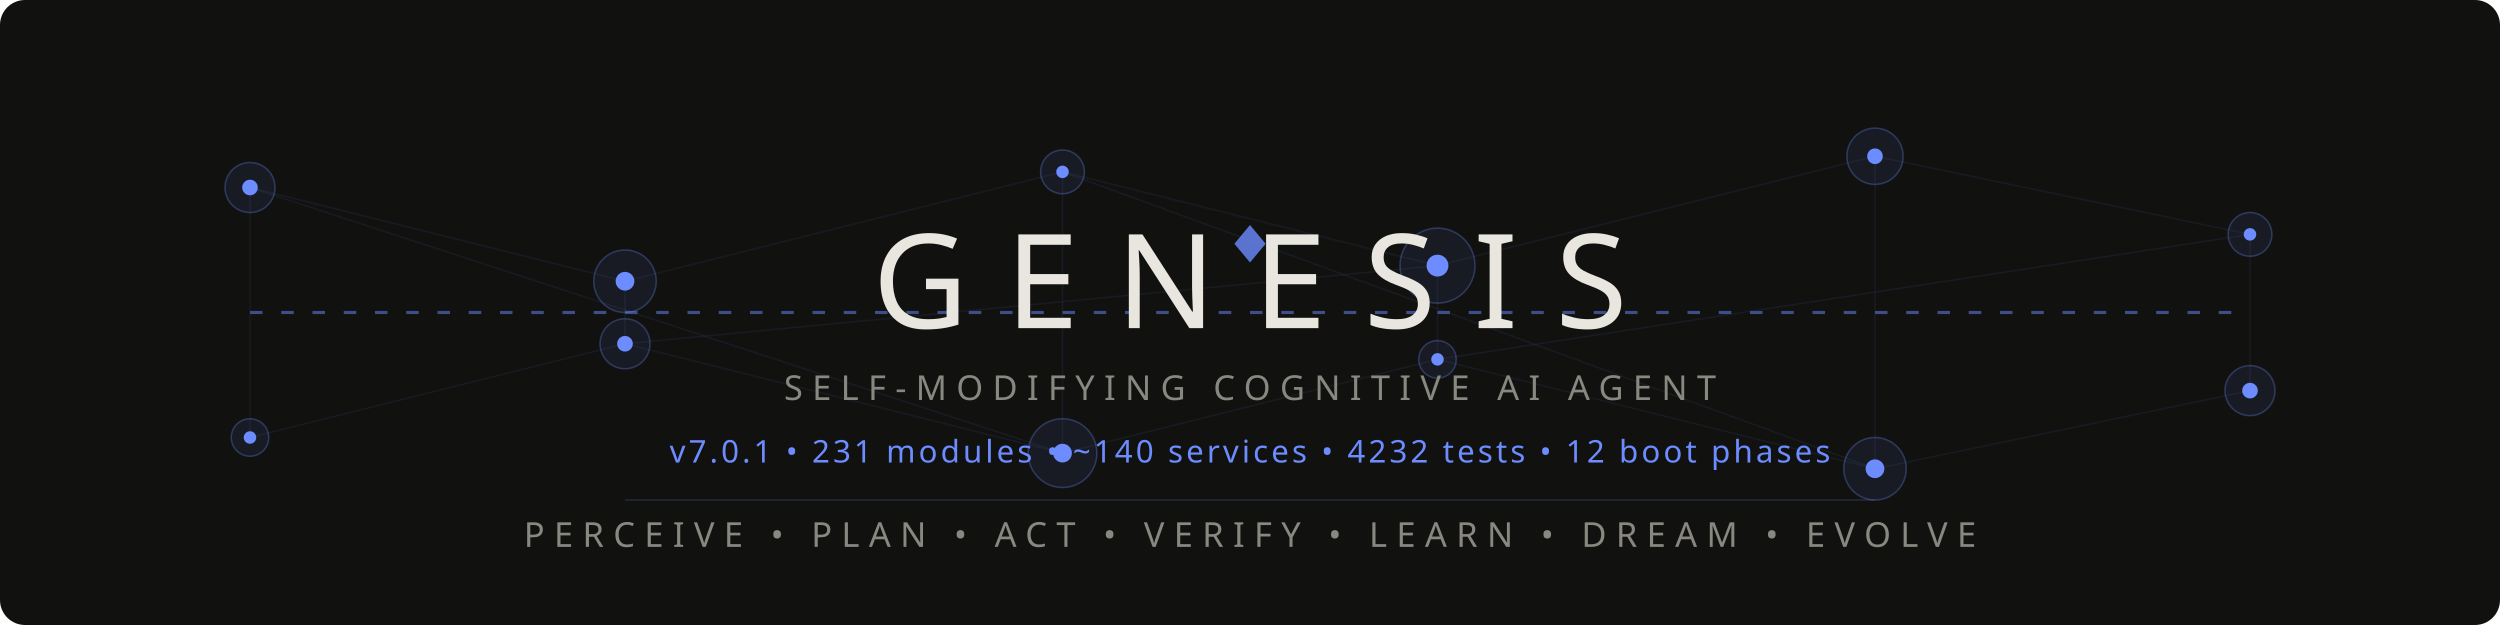
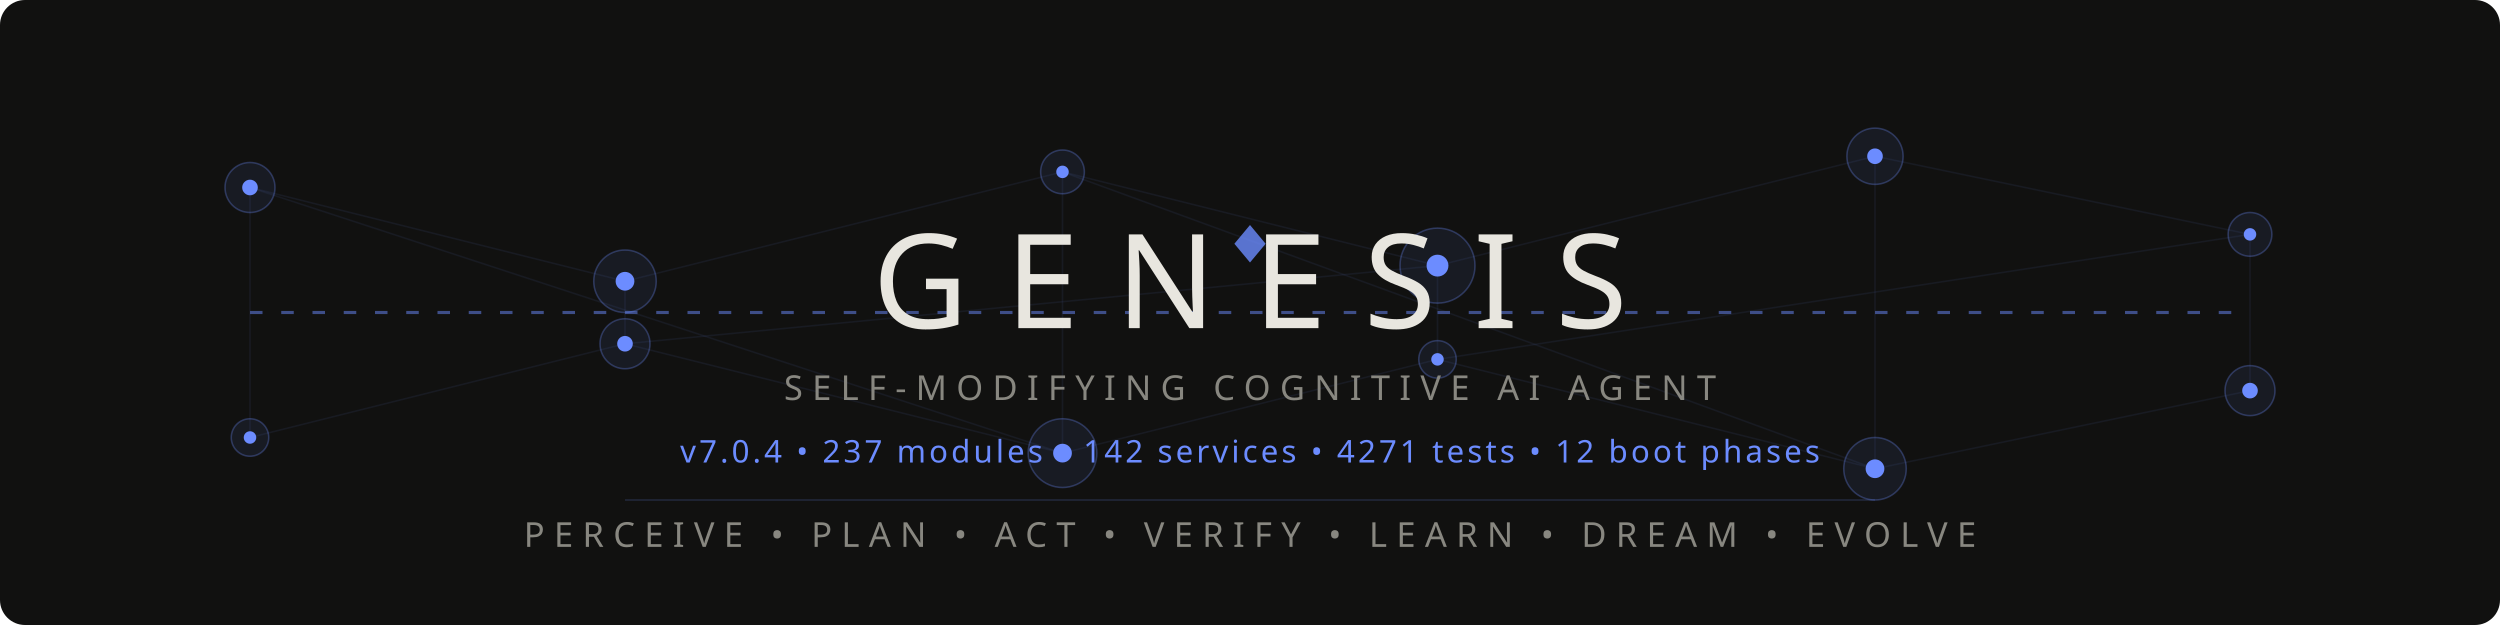
<svg xmlns="http://www.w3.org/2000/svg" viewBox="0 0 800 200">
  <style>
    @keyframes pulse { 0%,100%{opacity:.15} 50%{opacity:.6} }
    @keyframes flow { 0%{stroke-dashoffset:40} 100%{stroke-dashoffset:0} }
    @keyframes glow { 0%,100%{opacity:.4} 50%{opacity:1} }
    @keyframes scan { 0%{transform:translateX(-200px)} 100%{transform:translateX(1000px)} }
    .net{stroke:#6c8cff;stroke-width:.5;fill:none;opacity:.15}
    .net-pulse{stroke:#6c8cff;stroke-width:1;fill:none;stroke-dasharray:4 6;animation:flow 2s linear infinite}
    .node-bg{fill:#6c8cff;opacity:.08}
    .node-ring{fill:none;stroke:#6c8cff;stroke-width:.5;opacity:.3}
    .node-core{fill:#6c8cff}
    .p1{animation:pulse 3s ease-in-out infinite}
    .p2{animation:pulse 3s ease-in-out infinite .5s}
    .p3{animation:pulse 3s ease-in-out infinite 1s}
    .p4{animation:pulse 3s ease-in-out infinite 1.5s}
    .p5{animation:pulse 3s ease-in-out infinite 2s}
    .p6{animation:pulse 3s ease-in-out infinite 2.5s}
    .title{font-family:'Segoe UI',system-ui,-apple-system,sans-serif;font-weight:200;font-size:42px;fill:#e8e6df;letter-spacing:12px}
    .sub{font-family:'Segoe UI',system-ui,-apple-system,sans-serif;font-weight:300;font-size:11px;fill:#888780;letter-spacing:3px}
    .ver{font-family:'Segoe UI',system-ui,-apple-system,sans-serif;font-weight:400;font-size:10px;fill:#6c8cff;letter-spacing:1px}
    .diamond{fill:#6c8cff;opacity:.8}
    .scan-line{fill:url(#scanGrad);animation:scan 4s linear infinite;opacity:.3}
    @media(prefers-color-scheme:light){
      .title{fill:#2C2C2A}
      .sub{fill:#5F5E5A}
      .net{stroke:#534AB7}
      .net-pulse{stroke:#534AB7}
      .node-bg{fill:#534AB7}
      .node-ring{stroke:#534AB7}
      .node-core{fill:#534AB7}
      .diamond{fill:#534AB7}
      .ver{fill:#534AB7}
      .scan-line{opacity:.15}
    }
  </style>
  <defs>
    <linearGradient id="scanGrad" x1="0" y1="0" x2="1" y2="0">
      <stop offset="0%" stop-color="#6c8cff" stop-opacity="0" />
      <stop offset="50%" stop-color="#6c8cff" stop-opacity=".4" />
      <stop offset="100%" stop-color="#6c8cff" stop-opacity="0" />
    </linearGradient>
  </defs>
  <rect width="800" height="200" fill="#111110" rx="8" />
  <rect class="scan-line" x="-200" y="0" width="200" height="200" rx="8" />
  <g opacity=".5">
    <line class="net p1" x1="80" y1="60" x2="200" y2="90" />
    <line class="net p2" x1="200" y1="90" x2="340" y2="55" />
    <line class="net p3" x1="340" y1="55" x2="460" y2="85" />
    <line class="net p4" x1="460" y1="85" x2="600" y2="50" />
    <line class="net p5" x1="600" y1="50" x2="720" y2="75" />
    <line class="net p1" x1="80" y1="140" x2="200" y2="110" />
    <line class="net p2" x1="200" y1="110" x2="340" y2="145" />
    <line class="net p3" x1="340" y1="145" x2="460" y2="115" />
    <line class="net p4" x1="460" y1="115" x2="600" y2="150" />
    <line class="net p5" x1="600" y1="150" x2="720" y2="125" />
    <line class="net p2" x1="200" y1="90" x2="200" y2="110" />
    <line class="net p3" x1="340" y1="55" x2="340" y2="145" />
    <line class="net p4" x1="460" y1="85" x2="460" y2="115" />
    <line class="net p5" x1="600" y1="50" x2="600" y2="150" />
    <line class="net p1" x1="80" y1="60" x2="80" y2="140" />
    <line class="net p6" x1="720" y1="75" x2="720" y2="125" />
    <line class="net-pulse" x1="80" y1="100" x2="720" y2="100" />
    <line class="net p2" x1="80" y1="60" x2="340" y2="145" />
    <line class="net p4" x1="200" y1="110" x2="460" y2="85" />
    <line class="net p5" x1="340" y1="55" x2="600" y2="150" />
    <line class="net p6" x1="460" y1="115" x2="720" y2="75" />
  </g>
  <g>
    <circle class="node-bg p1" cx="80" cy="60" r="8" />
    <circle class="node-ring p1" cx="80" cy="60" r="8" />
    <circle class="node-core p1" cx="80" cy="60" r="2.5" />
    <circle class="node-bg p2" cx="200" cy="90" r="10" />
    <circle class="node-ring p2" cx="200" cy="90" r="10" />
    <circle class="node-core p2" cx="200" cy="90" r="3" />
    <circle class="node-bg p3" cx="340" cy="55" r="7" />
    <circle class="node-ring p3" cx="340" cy="55" r="7" />
    <circle class="node-core p3" cx="340" cy="55" r="2" />
    <circle class="node-bg p4" cx="460" cy="85" r="12" />
    <circle class="node-ring p4" cx="460" cy="85" r="12" />
    <circle class="node-core p4" cx="460" cy="85" r="3.5" />
    <circle class="node-bg p5" cx="600" cy="50" r="9" />
    <circle class="node-ring p5" cx="600" cy="50" r="9" />
    <circle class="node-core p5" cx="600" cy="50" r="2.5" />
    <circle class="node-bg p6" cx="720" cy="75" r="7" />
    <circle class="node-ring p6" cx="720" cy="75" r="7" />
    <circle class="node-core p6" cx="720" cy="75" r="2" />
    <circle class="node-bg p1" cx="80" cy="140" r="6" />
    <circle class="node-ring p1" cx="80" cy="140" r="6" />
    <circle class="node-core p1" cx="80" cy="140" r="2" />
    <circle class="node-bg p2" cx="200" cy="110" r="8" />
    <circle class="node-ring p2" cx="200" cy="110" r="8" />
    <circle class="node-core p2" cx="200" cy="110" r="2.5" />
    <circle class="node-bg p3" cx="340" cy="145" r="11" />
    <circle class="node-ring p3" cx="340" cy="145" r="11" />
    <circle class="node-core p3" cx="340" cy="145" r="3" />
    <circle class="node-bg p4" cx="460" cy="115" r="6" />
    <circle class="node-ring p4" cx="460" cy="115" r="6" />
    <circle class="node-core p4" cx="460" cy="115" r="2" />
    <circle class="node-bg p5" cx="600" cy="150" r="10" />
    <circle class="node-ring p5" cx="600" cy="150" r="10" />
    <circle class="node-core p5" cx="600" cy="150" r="3" />
    <circle class="node-bg p6" cx="720" cy="125" r="8" />
    <circle class="node-ring p6" cx="720" cy="125" r="8" />
    <circle class="node-core p6" cx="720" cy="125" r="2.5" />
  </g>
  <polygon class="diamond" points="400,72 405,78 400,84 395,78" />
  <text class="title" x="400" y="105" text-anchor="middle">GENESIS</text>
  <text class="sub" x="400" y="128" text-anchor="middle">SELF-MODIFYING COGNITIVE AI AGENT</text>
-   <text class="ver" x="400" y="148" text-anchor="middle">v7.0.1  •  231 modules  •  ~140 services  •  4232 tests  •  12 boot phases</text>
+   <text class="ver" x="400" y="148" text-anchor="middle">v7.0.4  •  237 modules  •  142 services  •  4271 tests  •  12 boot phases</text>
  <line x1="200" y1="160" x2="600" y2="160" stroke="#6c8cff" stroke-width=".3" opacity=".3" />
  <text class="sub" x="400" y="175" text-anchor="middle">PERCEIVE • PLAN • ACT • VERIFY • LEARN • DREAM • EVOLVE</text>
</svg>
